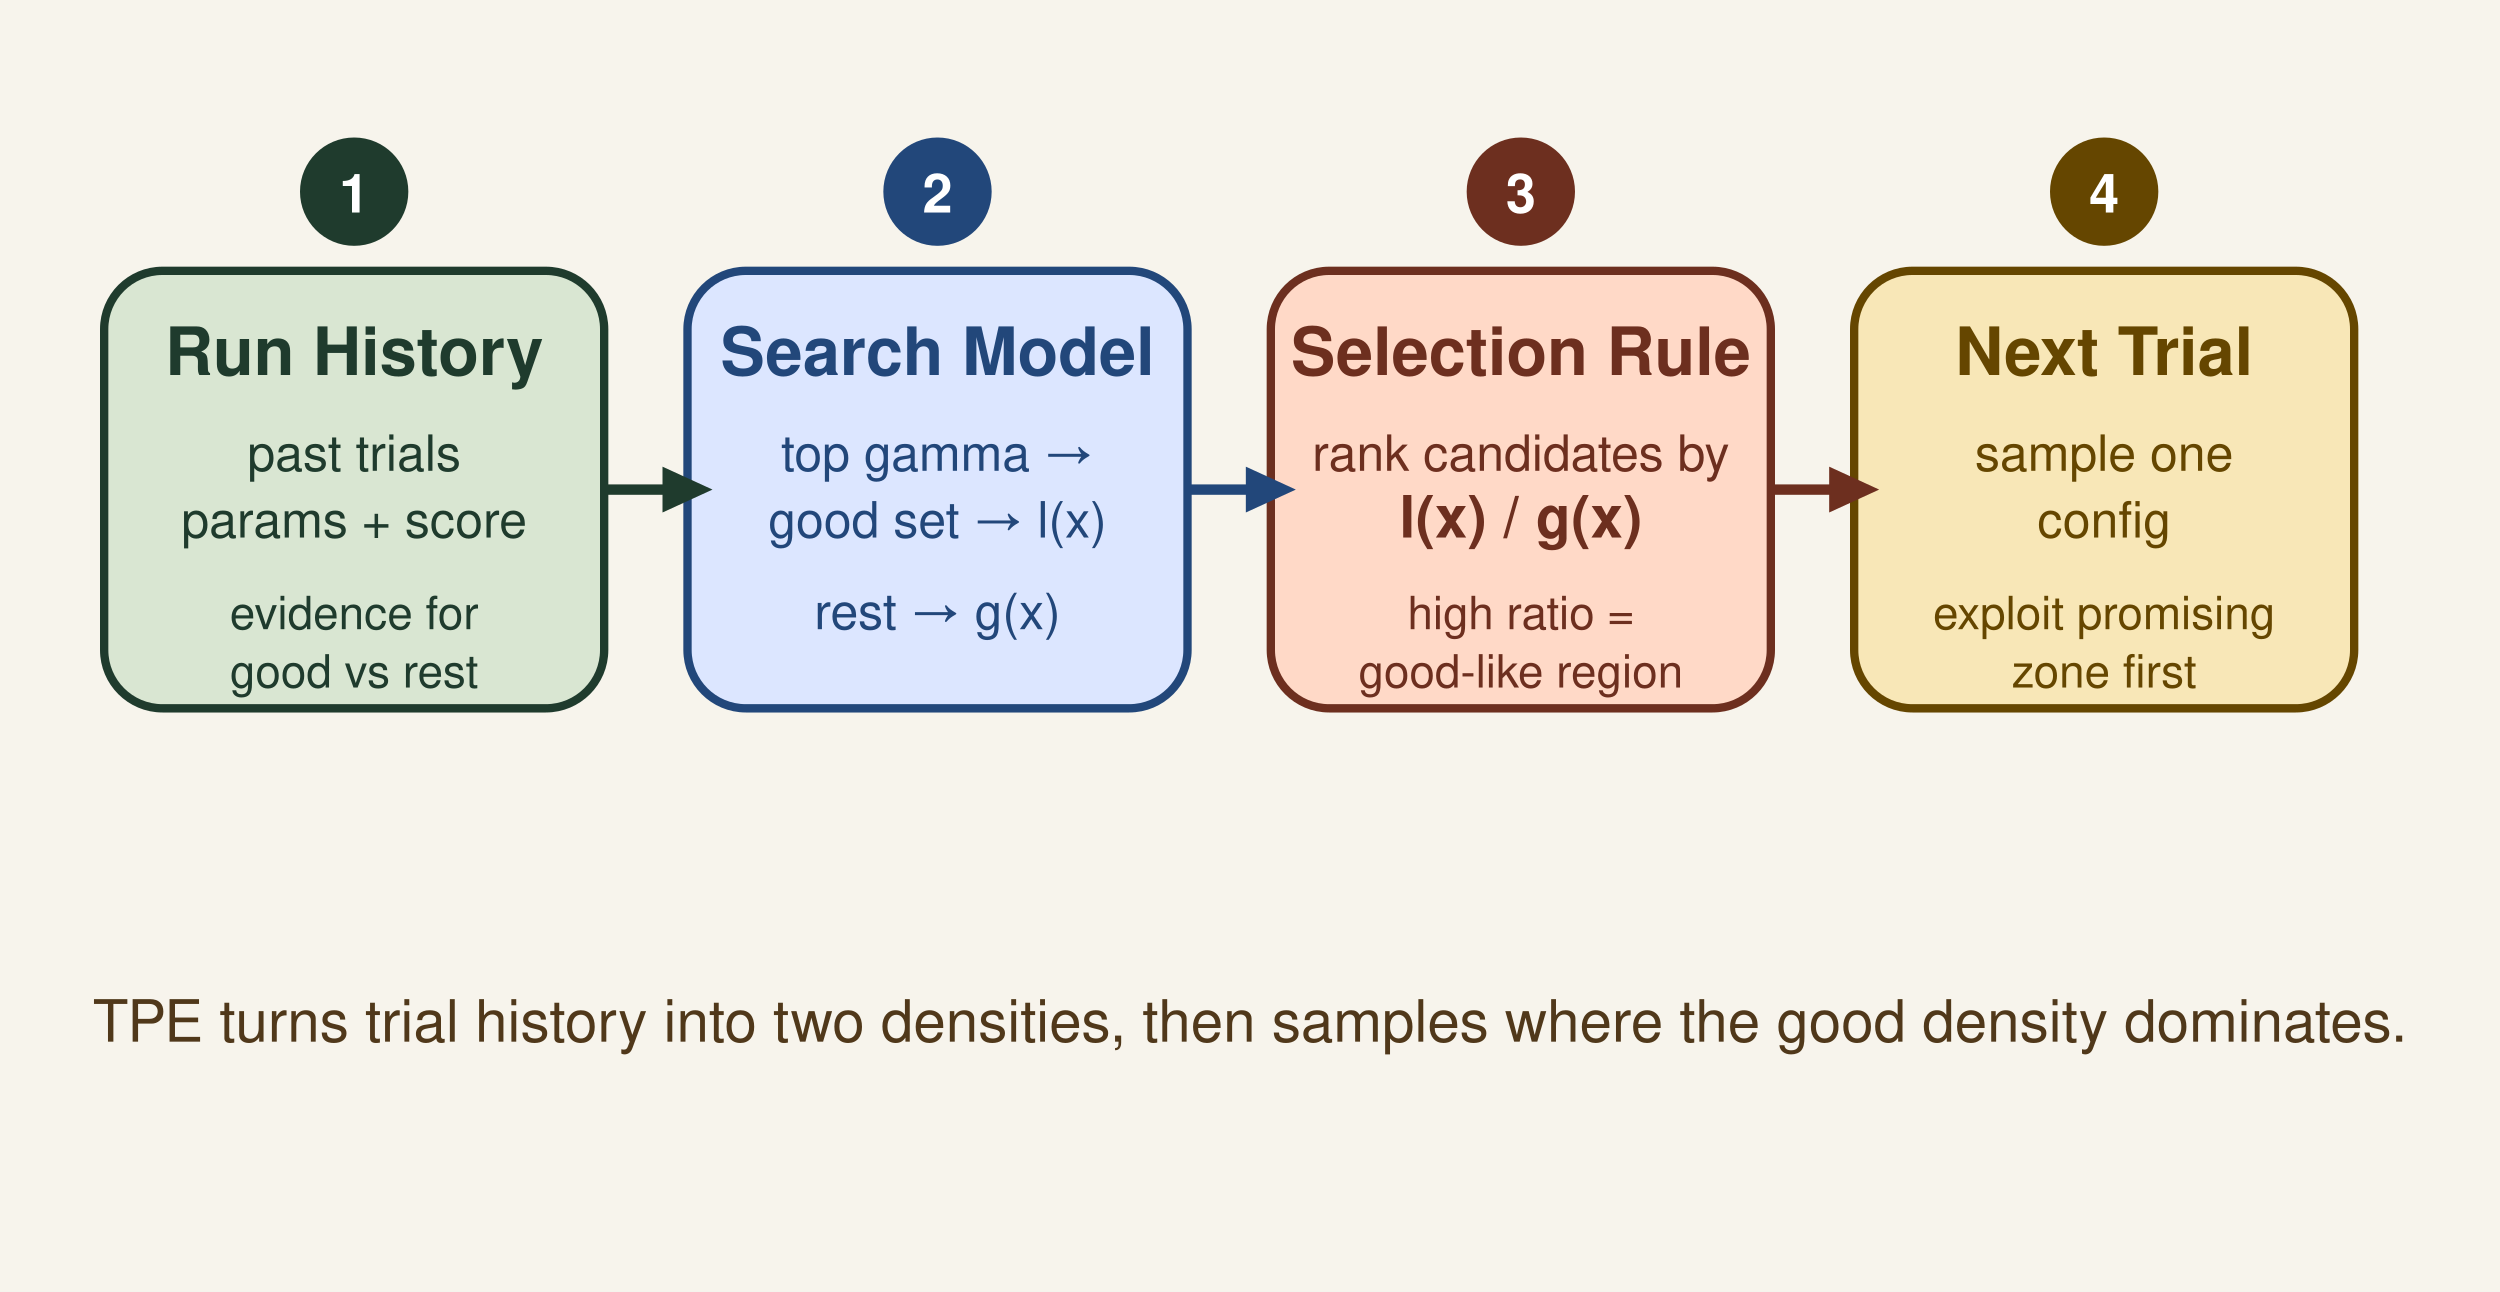
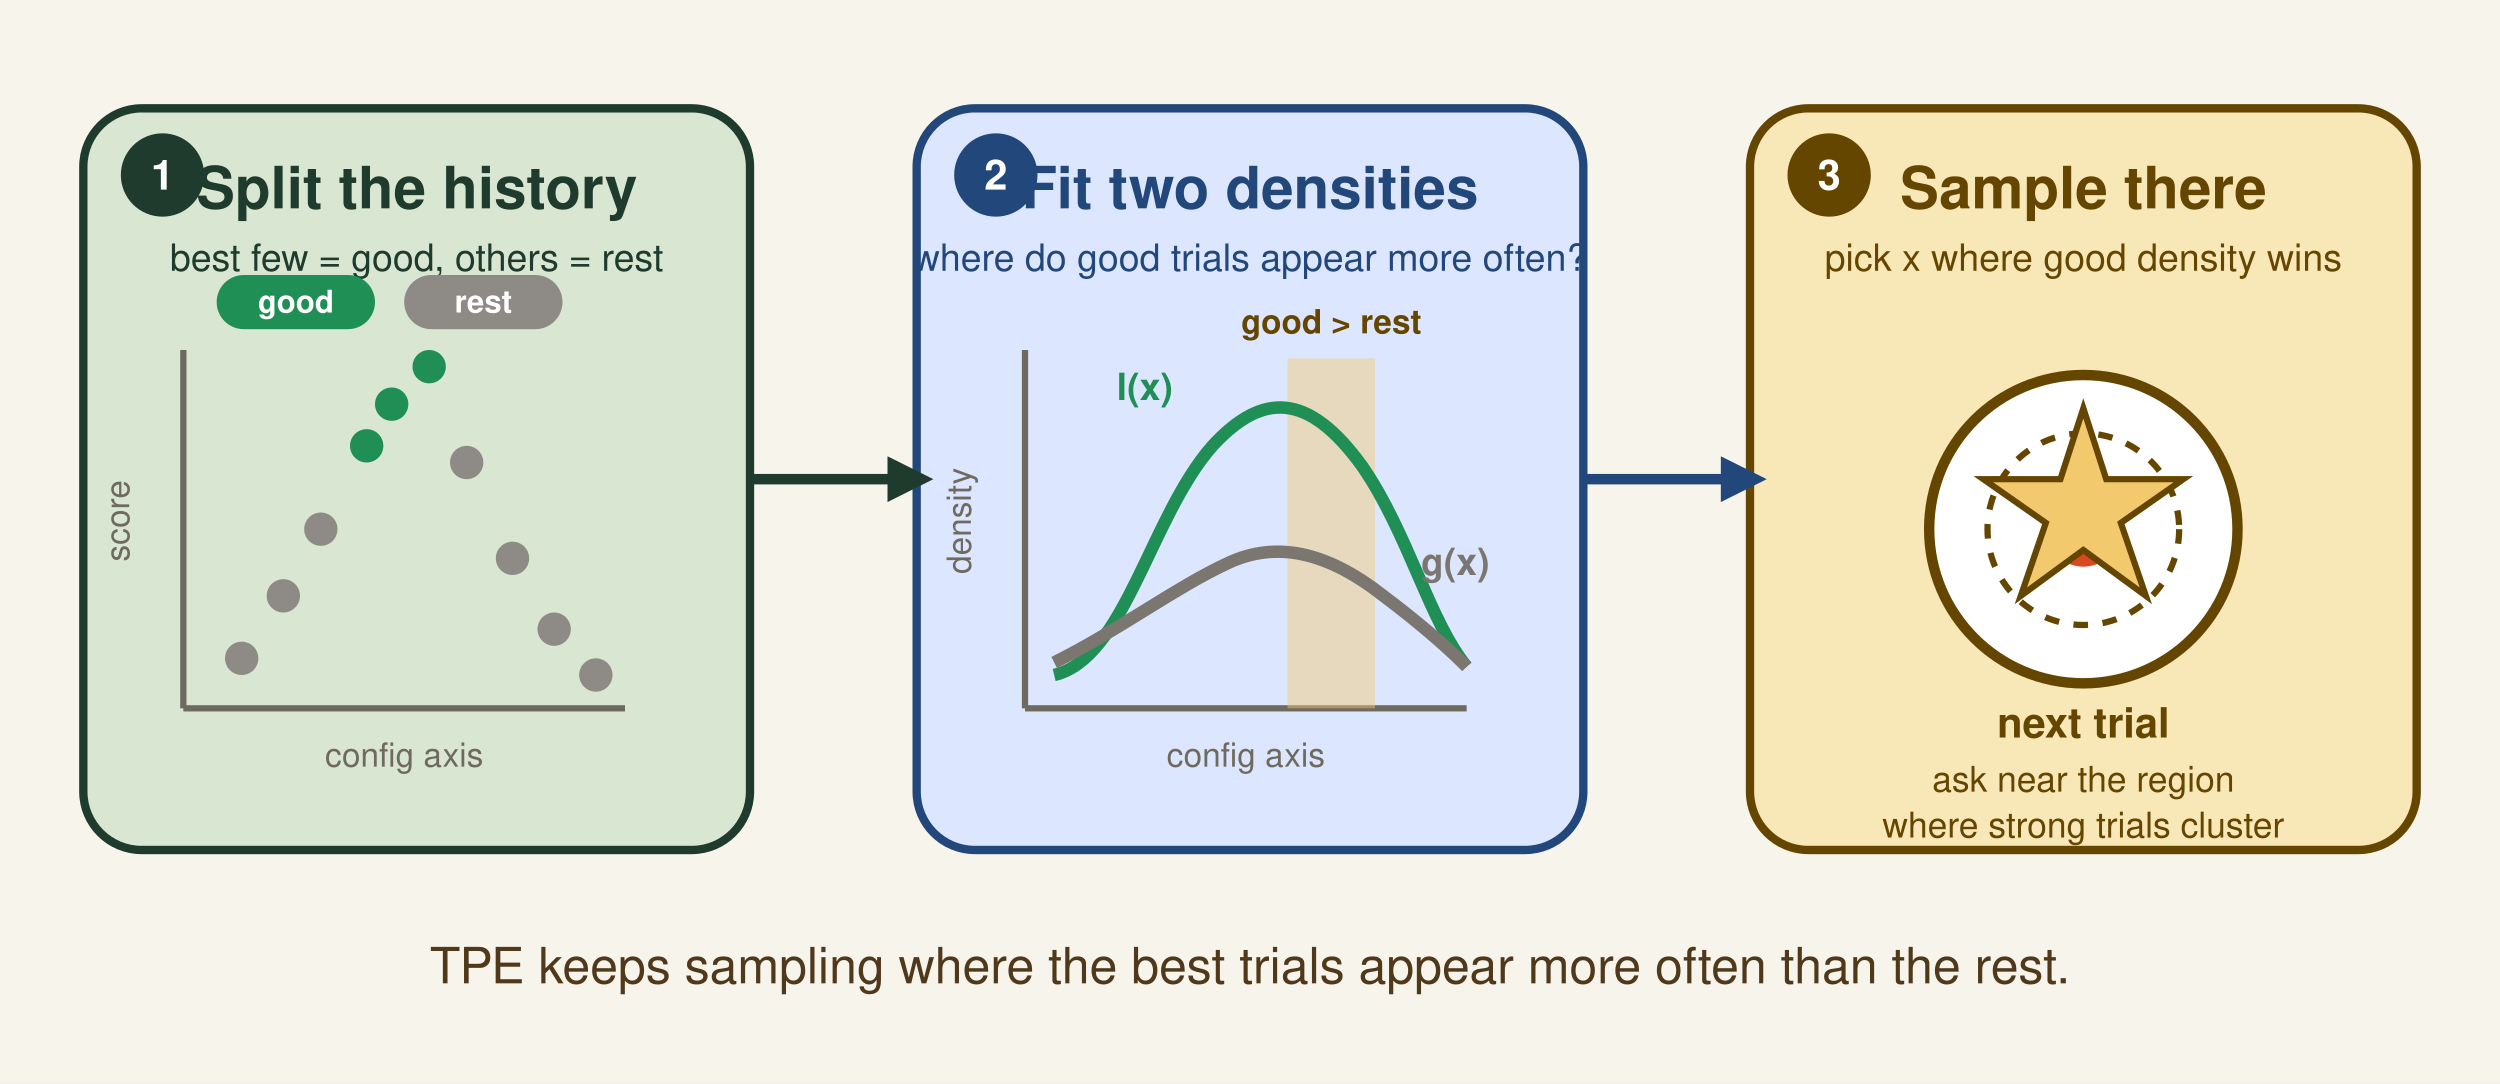
- <svg xmlns="http://www.w3.org/2000/svg" width="1200" height="620" viewBox="0 0 1200 620">
-   <rect width="1200" height="620" fill="#f7f4ec" />
-   <circle cx="170" cy="92" r="26" fill="#1f3b2d" />
-   <text x="170" y="102" text-anchor="middle" font-family="Helvetica, Arial, sans-serif" font-size="26" font-weight="700" fill="#ffffff">1</text>
-   <circle cx="450" cy="92" r="26" fill="#22477a" />
-   <text x="450" y="102" text-anchor="middle" font-family="Helvetica, Arial, sans-serif" font-size="26" font-weight="700" fill="#ffffff">2</text>
-   <circle cx="730" cy="92" r="26" fill="#6d2f1f" />
-   <text x="730" y="102" text-anchor="middle" font-family="Helvetica, Arial, sans-serif" font-size="26" font-weight="700" fill="#ffffff">3</text>
-   <circle cx="1010" cy="92" r="26" fill="#654600" />
-   <text x="1010" y="102" text-anchor="middle" font-family="Helvetica, Arial, sans-serif" font-size="26" font-weight="700" fill="#ffffff">4</text>
-   <rect x="50" y="130" width="240" height="210" rx="28" fill="#d9e6d2" stroke="#1f3b2d" stroke-width="4" />
-   <text x="170" y="180" text-anchor="middle" font-family="Helvetica, Arial, sans-serif" font-size="32" font-weight="700" fill="#1f3b2d">Run History</text>
-   <text x="170" y="226" text-anchor="middle" font-family="Helvetica, Arial, sans-serif" font-size="24" fill="#1f3b2d">past trials</text>
-   <text x="170" y="258" text-anchor="middle" font-family="Helvetica, Arial, sans-serif" font-size="24" fill="#1f3b2d">params + score</text>
-   <text x="170" y="302" text-anchor="middle" font-family="Helvetica, Arial, sans-serif" font-size="22" fill="#1f3b2d">evidence for</text>
-   <text x="170" y="330" text-anchor="middle" font-family="Helvetica, Arial, sans-serif" font-size="22" fill="#1f3b2d">good vs rest</text>
-   <rect x="330" y="130" width="240" height="210" rx="28" fill="#dce6ff" stroke="#22477a" stroke-width="4" />
-   <text x="450" y="180" text-anchor="middle" font-family="Helvetica, Arial, sans-serif" font-size="32" font-weight="700" fill="#22477a">Search Model</text>
-   <text x="450" y="226" text-anchor="middle" font-family="Helvetica, Arial, sans-serif" font-size="24" fill="#22477a">top gamma →</text>
-   <text x="450" y="258" text-anchor="middle" font-family="Helvetica, Arial, sans-serif" font-size="24" fill="#22477a">good set → l(x)</text>
-   <text x="450" y="302" text-anchor="middle" font-family="Helvetica, Arial, sans-serif" font-size="24" fill="#22477a">rest → g(x)</text>
-   <rect x="610" y="130" width="240" height="210" rx="28" fill="#ffd9c7" stroke="#6d2f1f" stroke-width="4" />
-   <text x="730" y="180" text-anchor="middle" font-family="Helvetica, Arial, sans-serif" font-size="32" font-weight="700" fill="#6d2f1f">Selection Rule</text>
-   <text x="730" y="226" text-anchor="middle" font-family="Helvetica, Arial, sans-serif" font-size="24" fill="#6d2f1f">rank candidates by</text>
-   <text x="730" y="258" text-anchor="middle" font-family="Helvetica, Arial, sans-serif" font-size="28" font-weight="700" fill="#6d2f1f">l(x) / g(x)</text>
-   <text x="730" y="302" text-anchor="middle" font-family="Helvetica, Arial, sans-serif" font-size="22" fill="#6d2f1f">high ratio =</text>
-   <text x="730" y="330" text-anchor="middle" font-family="Helvetica, Arial, sans-serif" font-size="22" fill="#6d2f1f">good-like region</text>
-   <rect x="890" y="130" width="240" height="210" rx="28" fill="#f8e7b7" stroke="#654600" stroke-width="4" />
-   <text x="1010" y="180" text-anchor="middle" font-family="Helvetica, Arial, sans-serif" font-size="32" font-weight="700" fill="#654600">Next Trial</text>
-   <text x="1010" y="226" text-anchor="middle" font-family="Helvetica, Arial, sans-serif" font-size="24" fill="#654600">sample one</text>
-   <text x="1010" y="258" text-anchor="middle" font-family="Helvetica, Arial, sans-serif" font-size="24" fill="#654600">config</text>
-   <text x="1010" y="302" text-anchor="middle" font-family="Helvetica, Arial, sans-serif" font-size="22" fill="#654600">exploit promising</text>
-   <text x="1010" y="330" text-anchor="middle" font-family="Helvetica, Arial, sans-serif" font-size="22" fill="#654600">zone first</text>
-   <path d="M290 235 C302 235, 314 235, 330 235" fill="none" stroke="#1f3b2d" stroke-width="5" />
-   <polygon points="318,224 342,235 318,246" fill="#1f3b2d" />
-   <path d="M570 235 C582 235, 594 235, 610 235" fill="none" stroke="#22477a" stroke-width="5" />
-   <polygon points="598,224 622,235 598,246" fill="#22477a" />
-   <path d="M850 235 C862 235, 874 235, 890 235" fill="none" stroke="#6d2f1f" stroke-width="5" />
-   <polygon points="878,224 902,235 878,246" fill="#6d2f1f" />
-   <text x="600" y="500" text-anchor="middle" font-family="Helvetica, Arial, sans-serif" font-size="28" fill="#50381a">
-     TPE turns trial history into two densities, then samples where the good density dominates.
+ <svg xmlns="http://www.w3.org/2000/svg" width="1200" height="520" viewBox="0 0 1200 520">
+   <rect width="1200" height="520" fill="#f7f4ec" />
+   <rect x="40" y="52" width="320" height="356" rx="28" fill="#d9e6d2" stroke="#1f3b2d" stroke-width="4" />
+   <rect x="440" y="52" width="320" height="356" rx="28" fill="#dce6ff" stroke="#22477a" stroke-width="4" />
+   <rect x="840" y="52" width="320" height="356" rx="28" fill="#f8e7b7" stroke="#654600" stroke-width="4" />
+   <circle cx="78" cy="84" r="20" fill="#1f3b2d" />
+   <text x="78" y="91" text-anchor="middle" font-family="Helvetica, Arial, sans-serif" font-size="20" font-weight="700" fill="#ffffff">1</text>
+   <circle cx="478" cy="84" r="20" fill="#22477a" />
+   <text x="478" y="91" text-anchor="middle" font-family="Helvetica, Arial, sans-serif" font-size="20" font-weight="700" fill="#ffffff">2</text>
+   <circle cx="878" cy="84" r="20" fill="#654600" />
+   <text x="878" y="91" text-anchor="middle" font-family="Helvetica, Arial, sans-serif" font-size="20" font-weight="700" fill="#ffffff">3</text>
+   <text x="200" y="100" text-anchor="middle" font-family="Helvetica, Arial, sans-serif" font-size="28" font-weight="700" fill="#1f3b2d">Split the history</text>
+   <text x="600" y="100" text-anchor="middle" font-family="Helvetica, Arial, sans-serif" font-size="28" font-weight="700" fill="#22477a">Fit two densities</text>
+   <text x="1000" y="100" text-anchor="middle" font-family="Helvetica, Arial, sans-serif" font-size="28" font-weight="700" fill="#654600">Sample there</text>
+   <text x="200" y="130" text-anchor="middle" font-family="Helvetica, Arial, sans-serif" font-size="18" fill="#1f3b2d">best few = good, others = rest</text>
+   <text x="600" y="130" text-anchor="middle" font-family="Helvetica, Arial, sans-serif" font-size="18" fill="#22477a">where do good trials appear more often?</text>
+   <text x="1000" y="130" text-anchor="middle" font-family="Helvetica, Arial, sans-serif" font-size="18" fill="#654600">pick x where good density wins</text>
+   <line x1="88" y1="340" x2="300" y2="340" stroke="#6f6a5f" stroke-width="3" />
+   <line x1="88" y1="340" x2="88" y2="168" stroke="#6f6a5f" stroke-width="3" />
+   <text x="194" y="368" text-anchor="middle" font-family="Helvetica, Arial, sans-serif" font-size="16" fill="#6f6a5f">config axis</text>
+   <text x="62" y="250" text-anchor="middle" transform="rotate(-90 62 250)" font-family="Helvetica, Arial, sans-serif" font-size="16" fill="#6f6a5f">score</text>
+   <circle cx="116" cy="316" r="8" fill="#8e8b86" />
+   <circle cx="136" cy="286" r="8" fill="#8e8b86" />
+   <circle cx="154" cy="254" r="8" fill="#8e8b86" />
+   <circle cx="176" cy="214" r="8" fill="#1f8f55" />
+   <circle cx="188" cy="194" r="8" fill="#1f8f55" />
+   <circle cx="206" cy="176" r="8" fill="#1f8f55" />
+   <circle cx="224" cy="222" r="8" fill="#8e8b86" />
+   <circle cx="246" cy="268" r="8" fill="#8e8b86" />
+   <circle cx="266" cy="302" r="8" fill="#8e8b86" />
+   <circle cx="286" cy="324" r="8" fill="#8e8b86" />
+   <rect x="104" y="132" width="76" height="26" rx="13" fill="#1f8f55" />
+   <text x="142" y="150" text-anchor="middle" font-family="Helvetica, Arial, sans-serif" font-size="15" font-weight="700" fill="#ffffff">good</text>
+   <rect x="194" y="132" width="76" height="26" rx="13" fill="#8e8b86" />
+   <text x="232" y="150" text-anchor="middle" font-family="Helvetica, Arial, sans-serif" font-size="15" font-weight="700" fill="#ffffff">rest</text>
+   <line x1="492" y1="340" x2="704" y2="340" stroke="#6f6a5f" stroke-width="3" />
+   <line x1="492" y1="340" x2="492" y2="168" stroke="#6f6a5f" stroke-width="3" />
+   <text x="598" y="368" text-anchor="middle" font-family="Helvetica, Arial, sans-serif" font-size="16" fill="#6f6a5f">config axis</text>
+   <text x="466" y="250" text-anchor="middle" transform="rotate(-90 466 250)" font-family="Helvetica, Arial, sans-serif" font-size="16" fill="#6f6a5f">density</text>
+   <rect x="618" y="172" width="42" height="168" fill="#f2c96d" opacity="0.45" />
+   <path d="M506 324 C540 316, 552 248, 582 214 C606 188, 628 188, 654 224 C676 256, 686 298, 704 320" fill="none" stroke="#1f8f55" stroke-width="6" />
+   <path d="M506 318 C538 302, 564 282, 590 270 C612 260, 636 264, 664 286 C680 298, 694 310, 704 320" fill="none" stroke="#7b7670" stroke-width="6" />
+   <text x="536" y="192" font-family="Helvetica, Arial, sans-serif" font-size="18" font-weight="700" fill="#1f8f55">l(x)</text>
+   <text x="682" y="276" font-family="Helvetica, Arial, sans-serif" font-size="18" font-weight="700" fill="#7b7670">g(x)</text>
+   <text x="639" y="160" text-anchor="middle" font-family="Helvetica, Arial, sans-serif" font-size="16" font-weight="700" fill="#654600">good &gt; rest</text>
+   <circle cx="1000" cy="254" r="74" fill="#ffffff" stroke="#654600" stroke-width="5" />
+   <circle cx="1000" cy="254" r="46" fill="none" stroke="#654600" stroke-width="3" stroke-dasharray="7 7" />
+   <circle cx="1000" cy="254" r="18" fill="#d9481e" />
+   <path d="M1000 196 L1011 230 L1048 230 L1018 251 L1030 286 L1000 264 L970 286 L982 251 L952 230 L989 230 Z" fill="#f2c96d" stroke="#654600" stroke-width="3" />
+   <text x="1000" y="354" text-anchor="middle" font-family="Helvetica, Arial, sans-serif" font-size="20" font-weight="700" fill="#654600">next trial</text>
+   <text x="1000" y="380" text-anchor="middle" font-family="Helvetica, Arial, sans-serif" font-size="17" fill="#654600">ask near the region</text>
+   <text x="1000" y="402" text-anchor="middle" font-family="Helvetica, Arial, sans-serif" font-size="17" fill="#654600">where strong trials cluster</text>
+   <path d="M360 230 C388 230, 404 230, 440 230" fill="none" stroke="#1f3b2d" stroke-width="5" />
+   <polygon points="426,219 448,230 426,241" fill="#1f3b2d" />
+   <path d="M760 230 C788 230, 804 230, 840 230" fill="none" stroke="#22477a" stroke-width="5" />
+   <polygon points="826,219 848,230 826,241" fill="#22477a" />
+   <text x="600" y="472" text-anchor="middle" font-family="Helvetica, Arial, sans-serif" font-size="24" fill="#50381a">
+     TPE keeps sampling where the best trials appear more often than the rest.
  </text>
</svg>
